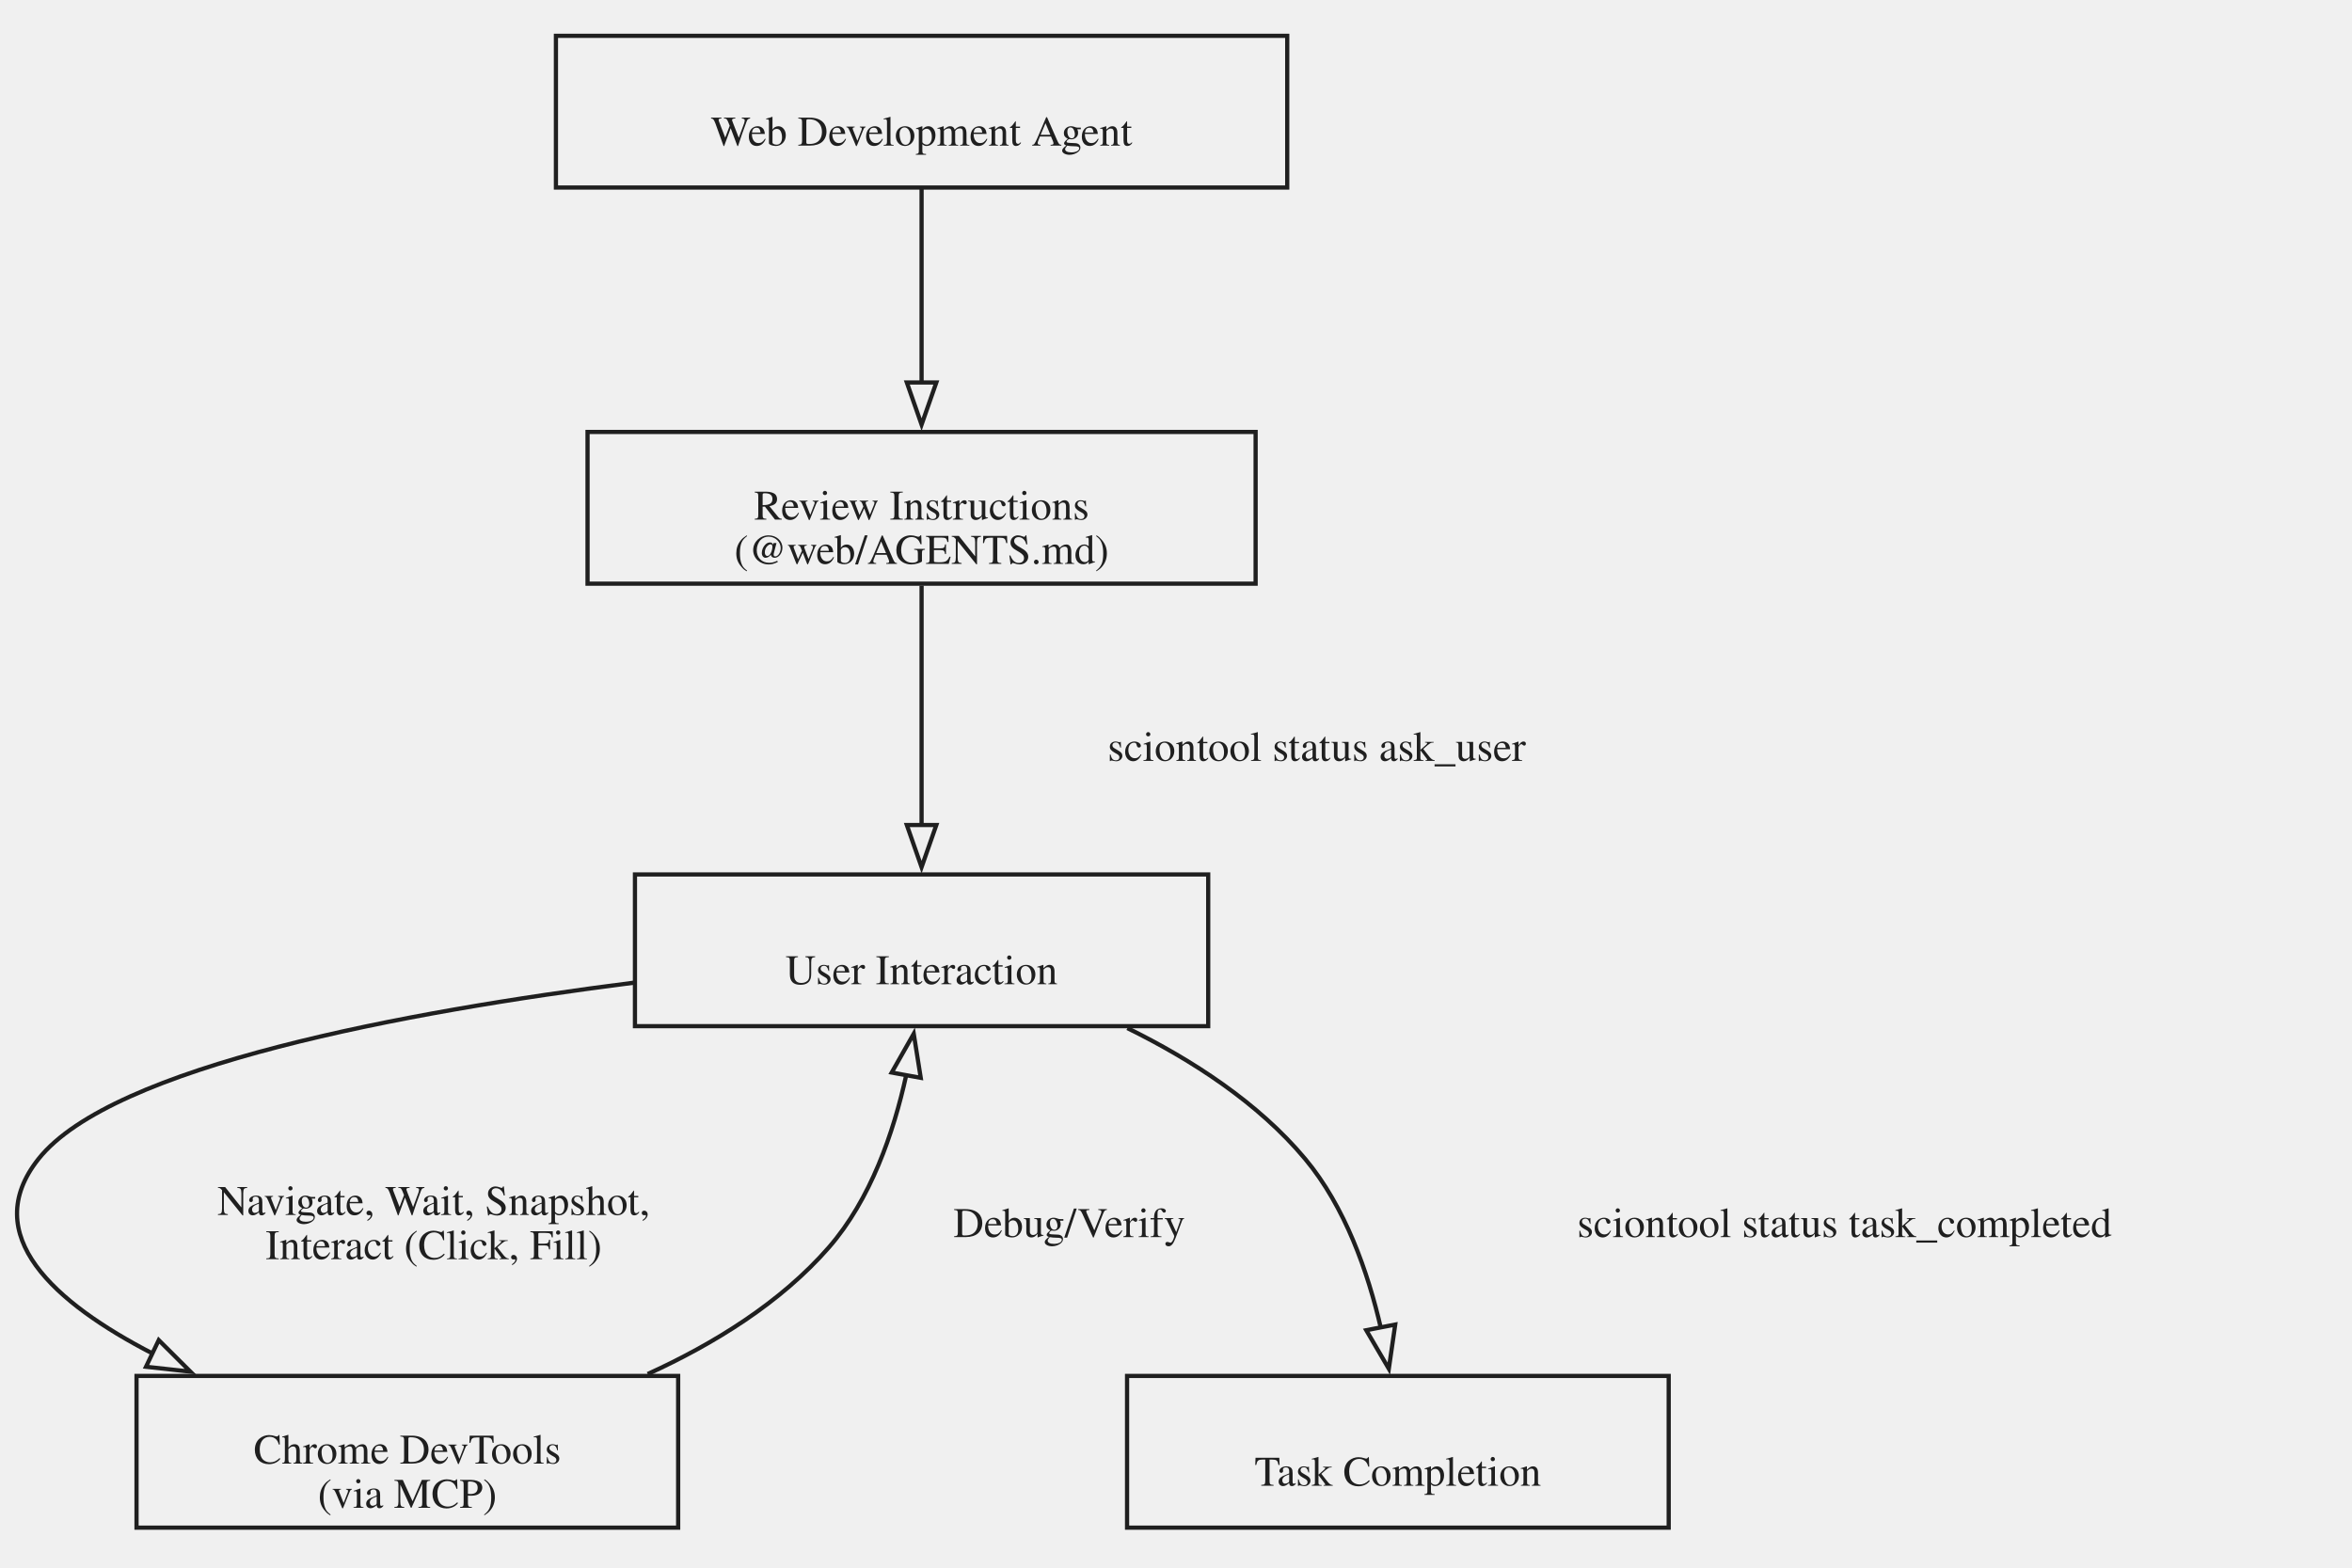
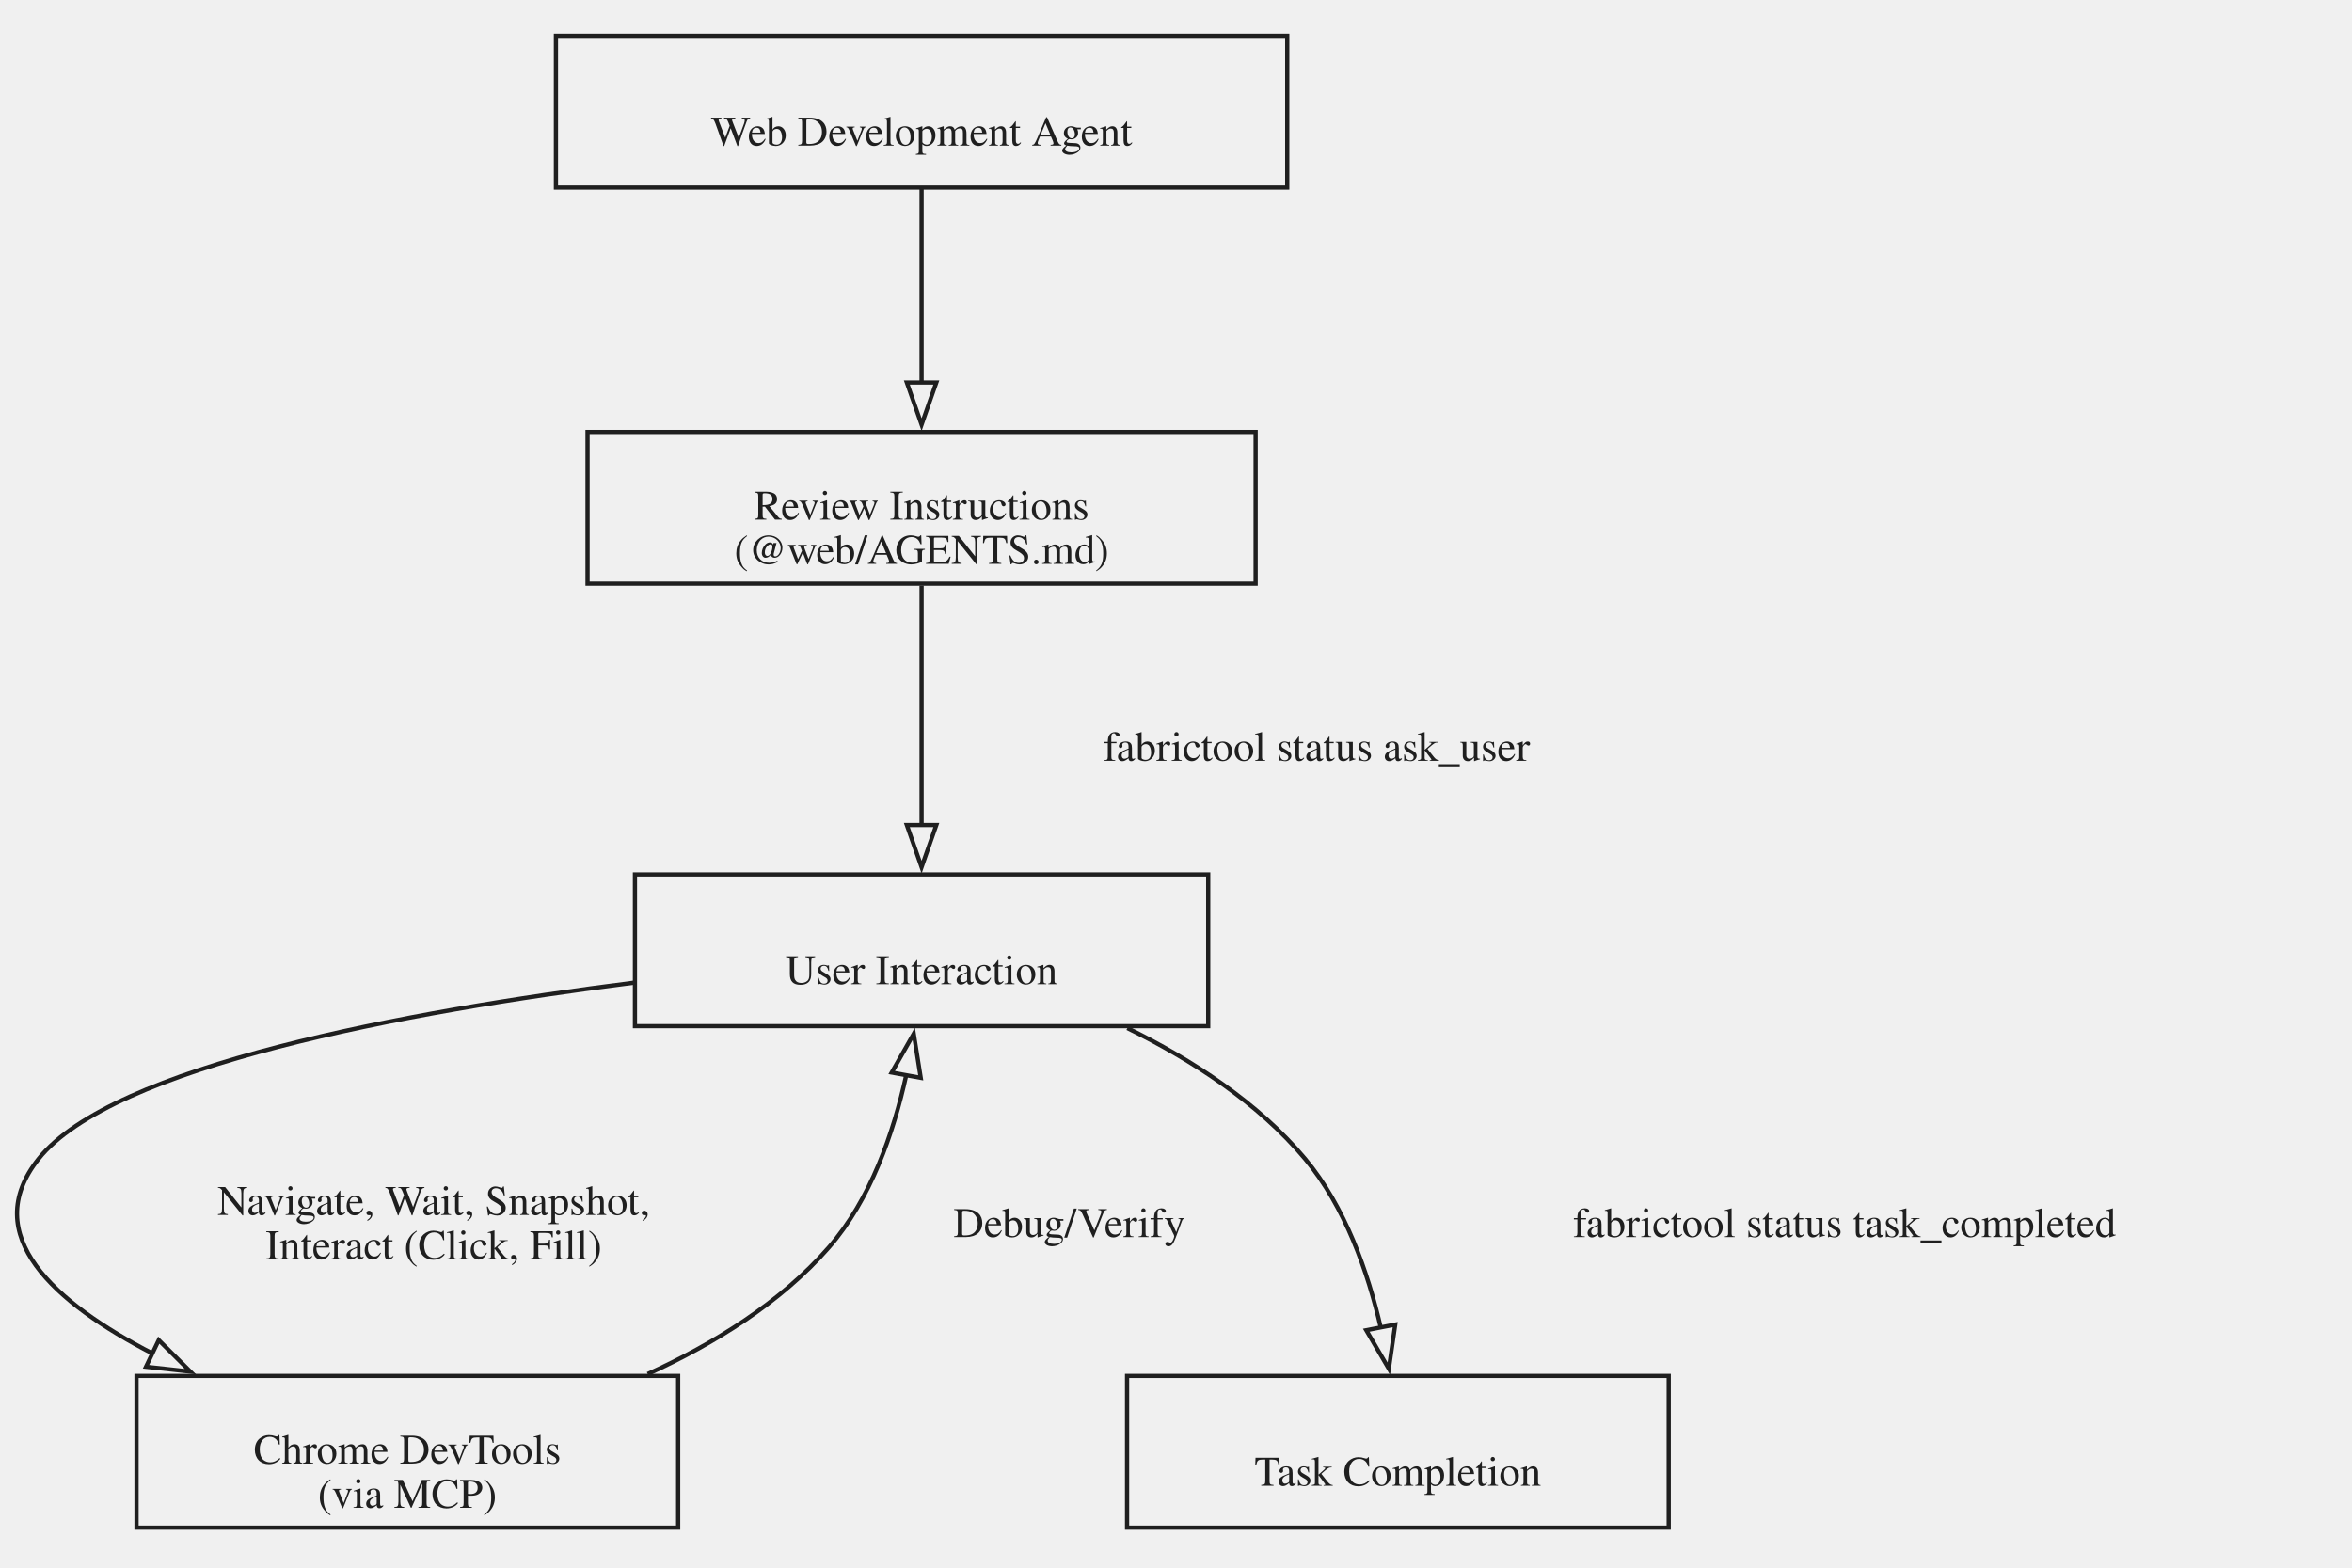
<svg xmlns="http://www.w3.org/2000/svg" width="558pt" height="372pt" viewBox="0.00 0.00 558.00 372.00">
  <style>
  * {
    fill: transparent !important;
    stroke: #1f1f1f !important;
    stroke-width: 1 !important;
  }
  polygon:not(.cluster *, .node *, .edge *, text) {
    stroke: transparent !important;
  }
  text {
    font-size: 10px !important;
    font-family: monospace !important;
    fill: #1f1f1f !important;
    stroke: transparent !important;
    transform: translateY(-0.5em);
  }
</style>
  <g id="graph0" class="graph" transform="scale(1 1) rotate(0) translate(4 367.5)">
    <polygon fill="white" stroke="none" points="-4,4 -4,-367.5 553.86,-367.5 553.86,4 -4,4" />
    <g id="node1" class="node">
      <polygon fill="lightblue" stroke="black" points="301.39,-359 127.89,-359 127.89,-323 301.39,-323 301.39,-359" />
      <text xml:space="preserve" text-anchor="middle" x="214.64" y="-332.95" font-family="Times,serif" font-size="14.00">Web Development Agent</text>
    </g>
    <g id="node2" class="node">
      <polygon fill="lightblue" stroke="black" points="293.89,-265 135.39,-265 135.39,-229 293.89,-229 293.89,-265" />
      <text xml:space="preserve" text-anchor="middle" x="214.64" y="-244.2" font-family="Times,serif" font-size="14.00">Review Instructions</text>
      <text xml:space="preserve" text-anchor="middle" x="214.64" y="-233.7" font-family="Times,serif" font-size="14.00">(@web/AGENTS.md)</text>
    </g>
    <g id="edge1" class="edge">
      <path fill="none" stroke="black" d="M214.64,-322.7C214.64,-309.72 214.64,-291.66 214.64,-276.56" />
      <polygon fill="black" stroke="black" points="218.14,-276.74 214.64,-266.74 211.14,-276.74 218.14,-276.74" />
    </g>
    <g id="node3" class="node">
      <polygon fill="lightblue" stroke="black" points="282.64,-160 146.64,-160 146.64,-124 282.64,-124 282.64,-160" />
      <text xml:space="preserve" text-anchor="middle" x="214.64" y="-133.95" font-family="Times,serif" font-size="14.00">User Interaction</text>
    </g>
    <g id="edge2" class="edge">
      <path fill="none" stroke="black" d="M214.64,-228.53C214.64,-212.97 214.64,-189.92 214.64,-171.66" />
      <polygon fill="black" stroke="black" points="218.14,-171.73 214.64,-161.73 211.14,-171.73 218.14,-171.73" />
-       <text xml:space="preserve" text-anchor="middle" x="308.39" y="-186.95" font-family="Times,serif" font-size="14.00">sciontool status ask_user</text>
+       <text xml:space="preserve" text-anchor="middle" x="308.39" y="-186.95" font-family="Times,serif" font-size="14.00">fabrictool status ask_user</text>
    </g>
    <g id="node4" class="node">
      <polygon fill="lightblue" stroke="black" points="156.89,-41 28.39,-41 28.39,-5 156.89,-5 156.89,-41" />
      <text xml:space="preserve" text-anchor="middle" x="92.64" y="-20.2" font-family="Times,serif" font-size="14.00">Chrome DevTools</text>
      <text xml:space="preserve" text-anchor="middle" x="92.64" y="-9.7" font-family="Times,serif" font-size="14.00">(via MCP)</text>
    </g>
    <g id="edge3" class="edge">
      <path fill="none" stroke="black" d="M146.4,-134.32C92.19,-127.43 22.65,-114.53 5.14,-92.5 -9.2,-74.46 8.89,-58.35 32.27,-46.28" />
      <polygon fill="black" stroke="black" points="33.66,-49.5 41.17,-42.02 30.64,-43.18 33.66,-49.5" />
      <text xml:space="preserve" text-anchor="middle" x="98.89" y="-79.2" font-family="Times,serif" font-size="14.00">Navigate, Wait, Snapshot,</text>
      <text xml:space="preserve" text-anchor="middle" x="98.89" y="-68.7" font-family="Times,serif" font-size="14.00">Interact (Click, Fill)</text>
    </g>
    <g id="node5" class="node">
      <polygon fill="lightblue" stroke="black" points="391.89,-41 263.39,-41 263.39,-5 391.89,-5 391.89,-41" />
      <text xml:space="preserve" text-anchor="middle" x="327.64" y="-14.95" font-family="Times,serif" font-size="14.00">Task Completion</text>
    </g>
    <g id="edge5" class="edge">
      <path fill="none" stroke="black" d="M263.46,-123.54C278.75,-116.02 294.51,-105.83 305.64,-92.5 315.12,-81.16 320.54,-65.66 323.62,-52.28" />
      <polygon fill="black" stroke="black" points="327.01,-53.19 325.49,-42.71 320.14,-51.85 327.01,-53.19" />
-       <text xml:space="preserve" text-anchor="middle" x="433.61" y="-73.95" font-family="Times,serif" font-size="14.00">sciontool status task_completed</text>
+       <text xml:space="preserve" text-anchor="middle" x="433.61" y="-73.95" font-family="Times,serif" font-size="14.00">fabrictool status task_completed</text>
    </g>
    <g id="edge4" class="edge">
      <path fill="none" stroke="black" d="M149.66,-41.45C165.37,-48.61 181.21,-58.39 192.64,-71.5 202.55,-82.86 208,-98.7 211,-112.38" />
      <polygon fill="black" stroke="black" points="207.55,-112.99 212.78,-122.2 214.44,-111.74 207.55,-112.99" />
      <text xml:space="preserve" text-anchor="middle" x="249.69" y="-73.95" font-family="Times,serif" font-size="14.00">Debug/Verify</text>
    </g>
  </g>
</svg>
